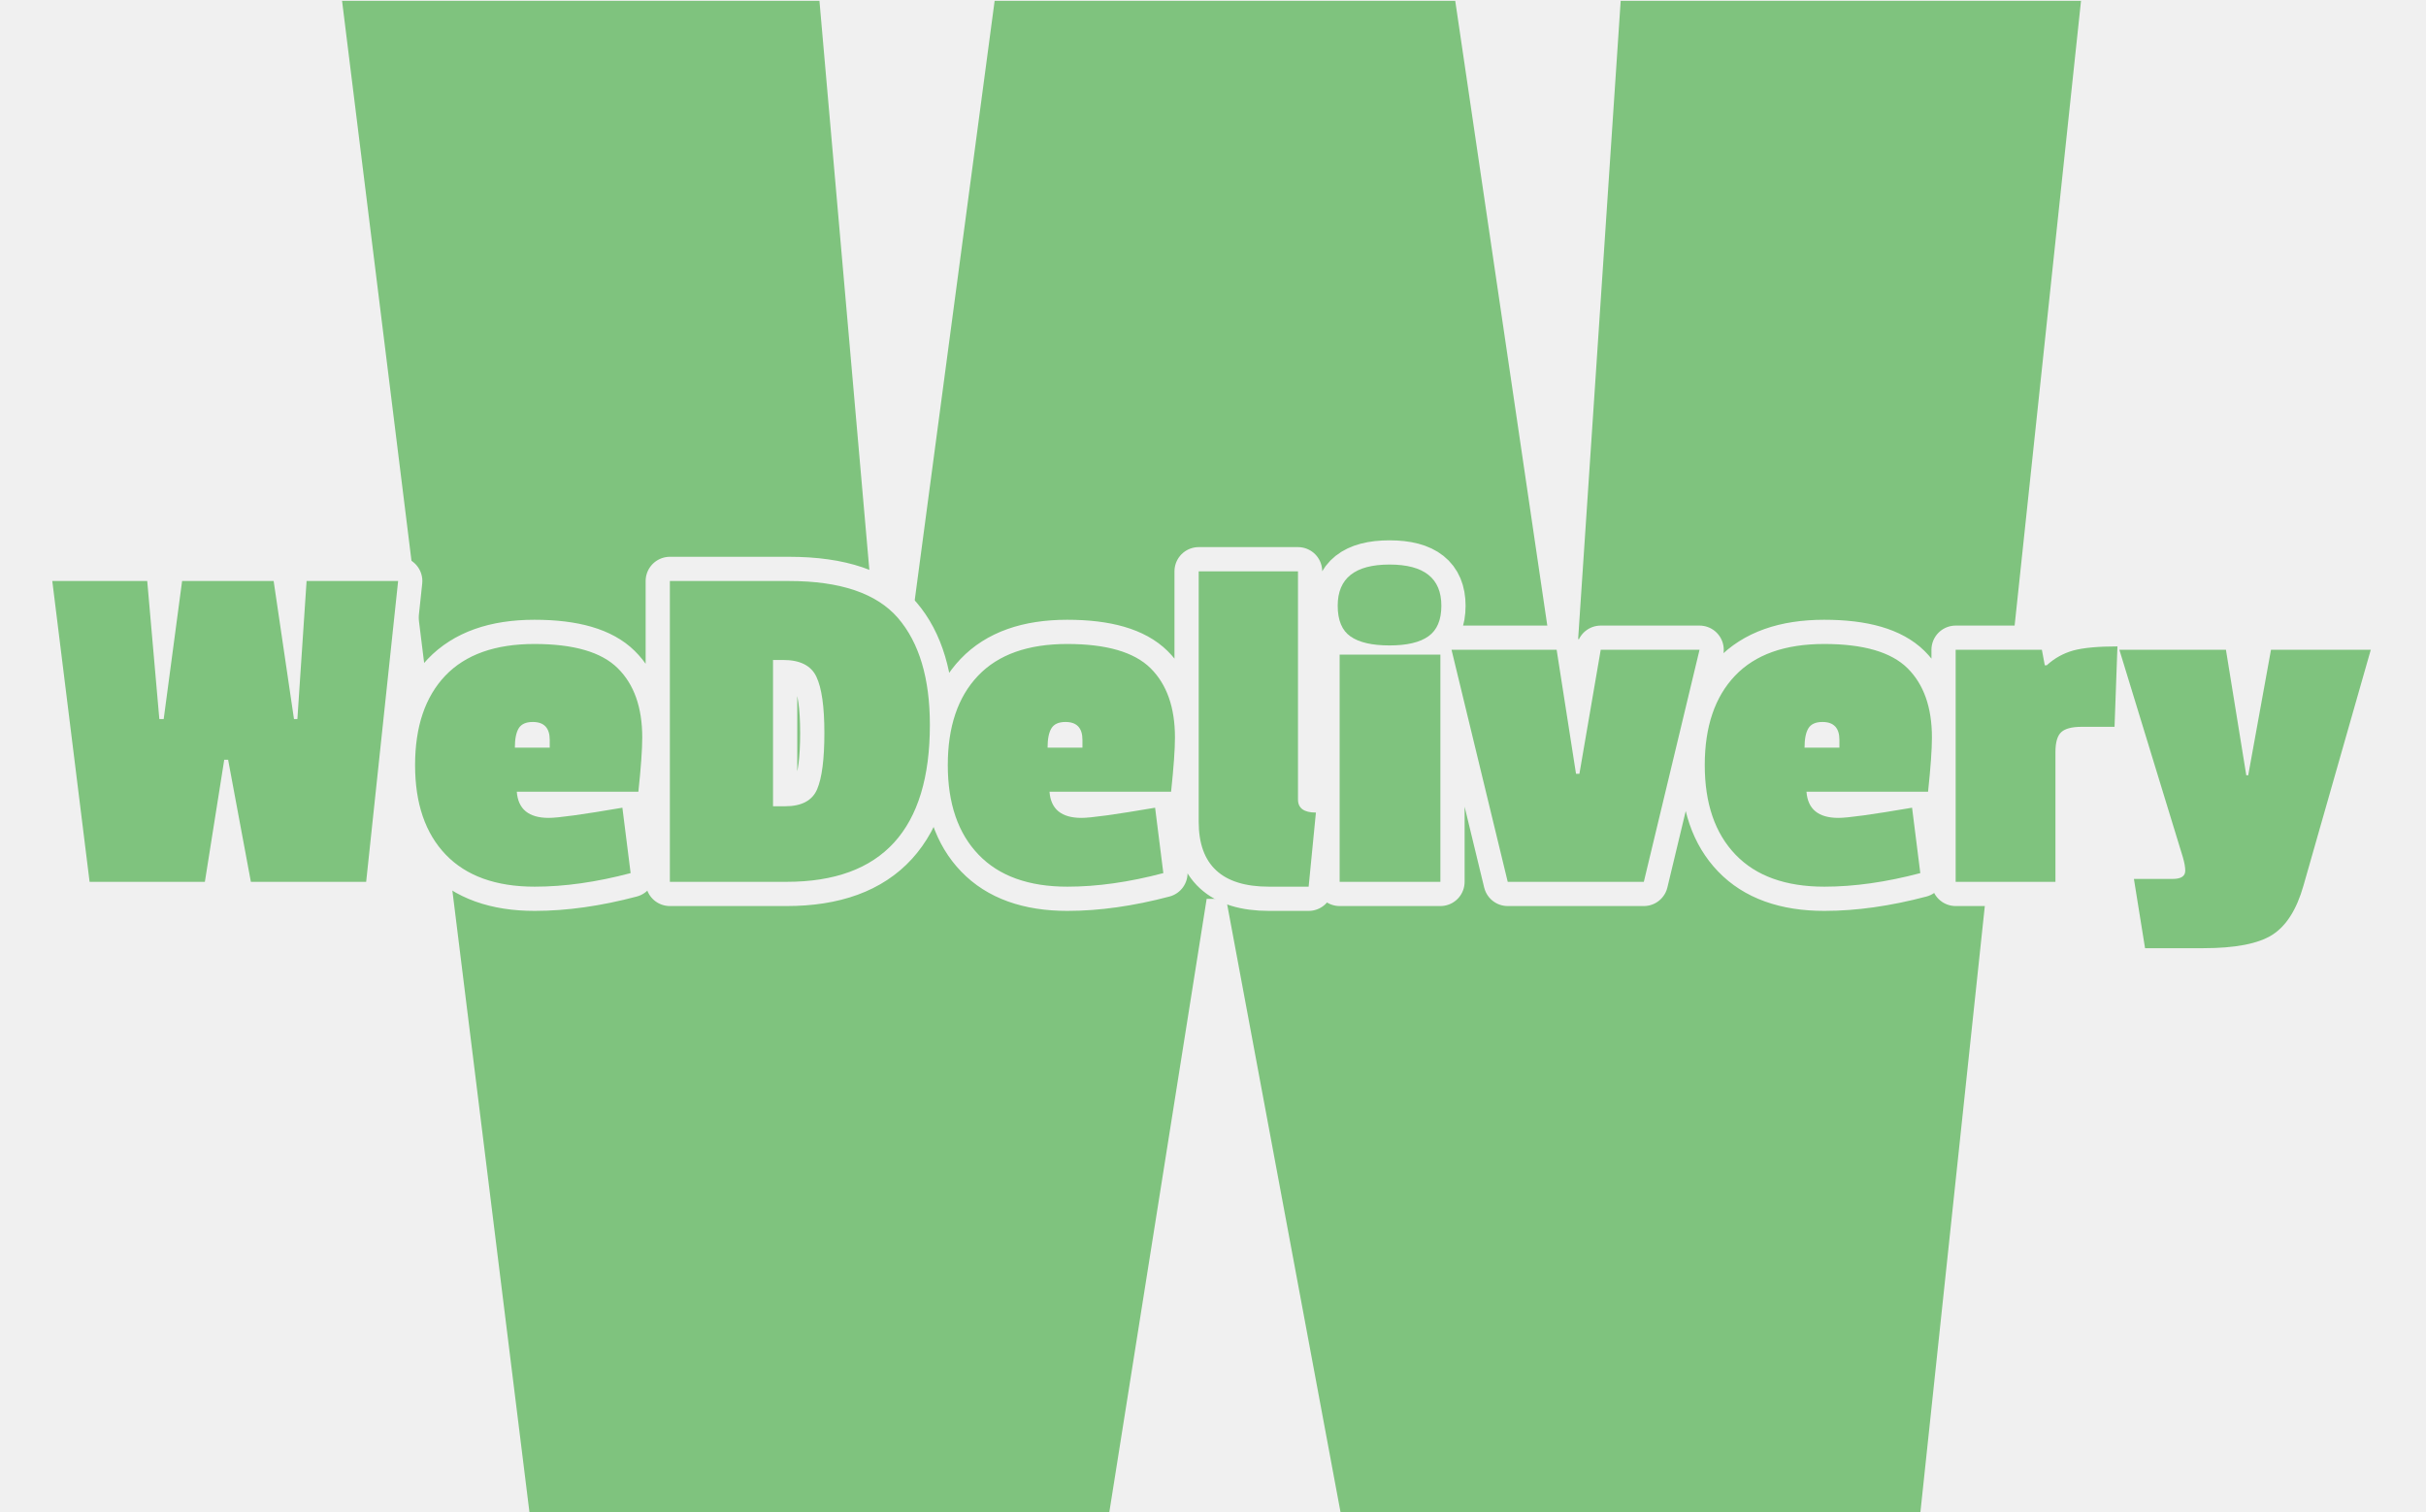
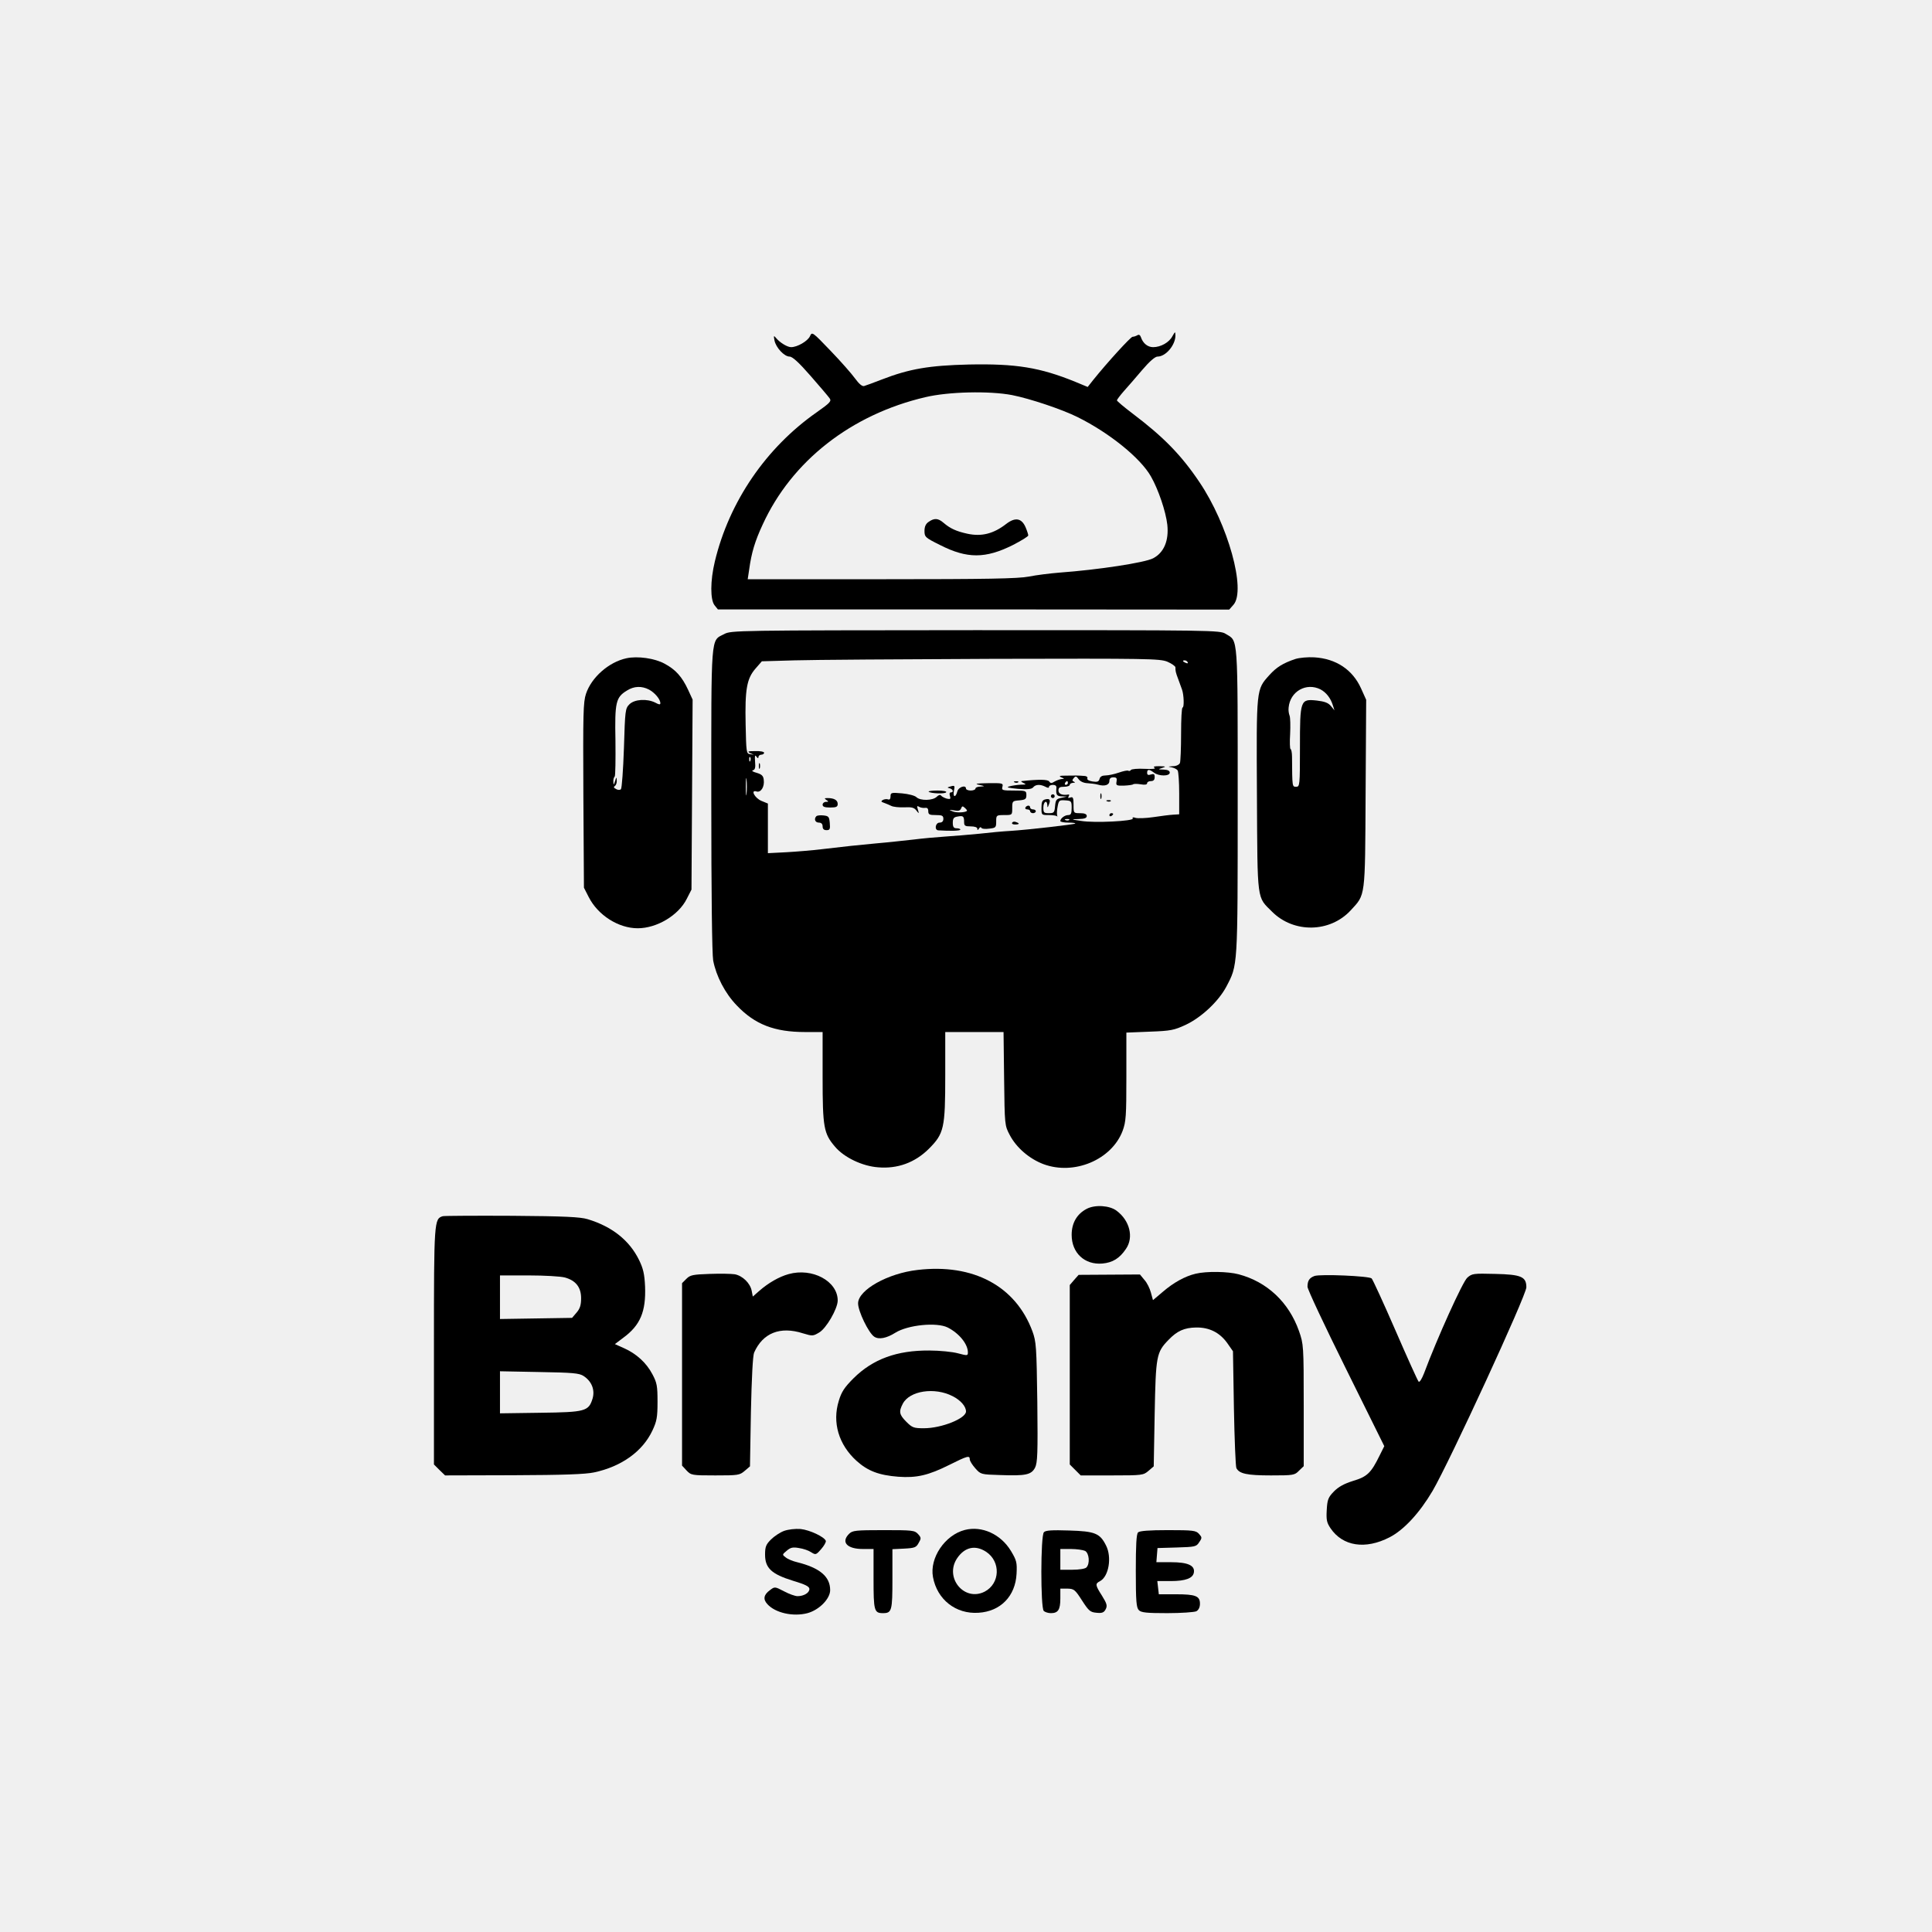
- <svg xmlns="http://www.w3.org/2000/svg" version="1.1" width="1000" height="623" viewBox="0 0 1000 623">
-   <g transform="matrix(1,0,0,1,-0.6060606,0.2522267)">
-     <svg viewBox="0 0 396 247" data-background-color="#fefee2" preserveAspectRatio="xMidYMid meet" height="623" width="1000">
-       <g id="tight-bounds" transform="matrix(1,0,0,1,0.24,-0.1)">
-         <svg viewBox="0 0 395.52 247.2" height="247.2" width="395.52">
-           <g>
-             <svg />
-           </g>
-           <g>
-             <svg viewBox="0 0 395.52 247.2" height="247.2" width="395.52">
-               <g mask="url(#e2dcc6c2-2b39-4855-9210-41d22f2226ff)">
-                 <g>
-                   <path d="M264.635 0h75.235l-26.272 247.2h-94.74l-18.71-100.313h-3.184l-15.923 100.313h-94.74l-30.651-247.2h78.021l9.952 113.449h3.582l15.127-113.449h75.235l16.719 113.449h2.786z" fill="#7fc37e" fill-rule="nonzero" stroke="none" stroke-width="1" stroke-linecap="butt" stroke-linejoin="miter" stroke-miterlimit="10" stroke-dasharray="" stroke-dashoffset="0" font-family="none" font-weight="none" font-size="none" text-anchor="none" style="mix-blend-mode: normal" data-fill-palette-color="tertiary" />
-                 </g>
-               </g>
-               <g transform="matrix(1,0,0,1,0,87.50384)">
-                 <svg viewBox="0 0 395.52 72.192" height="72.192" width="395.52">
-                   <g>
-                     <svg viewBox="0 0 395.52 72.192" height="72.192" width="395.52">
-                       <g>
-                         <svg viewBox="0 0 395.52 72.192" height="72.192" width="395.52">
-                           <g>
-                             <svg viewBox="0 0 395.52 72.192" height="72.192" width="395.52">
-                               <g id="textblocktransform">
-                                 <svg viewBox="0 0 395.52 72.192" height="72.192" width="395.52" id="textblock">
-                                   <g>
-                                     <svg viewBox="0 0 395.52 72.192" height="72.192" width="395.52">
-                                       <g transform="matrix(1,0,0,1,0,0)">
-                                         <svg width="395.52" viewBox="-2 -35.75 245.33 45.6" height="72.192" data-palette-color="#7fc37e">
-                                           <path d="M27.25-31.05L36.7-31.05 33.4 0 21.5 0 19.15-12.6 18.75-12.6 16.75 0 4.85 0 1-31.05 10.8-31.05 12.05-16.8 12.5-16.8 14.4-31.05 23.85-31.05 25.95-16.8 26.3-16.8 27.25-31.05ZM50.6-16.5L50.6-16.5Q49.55-16.5 49.15-15.85 48.75-15.2 48.75-13.85L48.75-13.85 52.35-13.85 52.35-14.65Q52.35-16.5 50.6-16.5ZM38.45-12.05Q38.45-18 41.57-21.28 44.7-24.55 50.77-24.55 56.85-24.55 59.37-22.05 61.9-19.55 61.9-14.9L61.9-14.9Q61.9-13.05 61.5-9.3L61.5-9.3 48.95-9.3Q49.15-6.6 52.25-6.6L52.25-6.6Q53.7-6.6 59.85-7.65L59.85-7.65 60.7-0.9Q55.4 0.5 50.8 0.5L50.8 0.5Q44.8 0.5 41.62-2.8 38.45-6.1 38.45-12.05ZM91.59-16.2L91.59-16.2Q91.59 0 76.8 0L76.8 0 64.75 0 64.75-31.05 77.05-31.05Q85-31.05 88.3-27.23 91.59-23.4 91.59-16.2ZM76.65-7.8Q79.2-7.8 79.95-9.55 80.7-11.3 80.7-15.38 80.7-19.45 79.87-21.18 79.05-22.9 76.45-22.9L76.45-22.9 75.4-22.9 75.4-7.8 76.65-7.8ZM105.59-16.5L105.59-16.5Q104.54-16.5 104.14-15.85 103.74-15.2 103.74-13.85L103.74-13.85 107.34-13.85 107.34-14.65Q107.34-16.5 105.59-16.5ZM93.44-12.05Q93.44-18 96.57-21.28 99.69-24.55 105.77-24.55 111.84-24.55 114.37-22.05 116.89-19.55 116.89-14.9L116.89-14.9Q116.89-13.05 116.49-9.3L116.49-9.3 103.94-9.3Q104.14-6.6 107.24-6.6L107.24-6.6Q108.69-6.6 114.84-7.65L114.84-7.65 115.69-0.9Q110.39 0.5 105.79 0.5L105.79 0.5Q99.79 0.5 96.62-2.8 93.44-6.1 93.44-12.05ZM119.34-6.2L119.34-6.2 119.34-32.05 129.59-32.05 129.59-8.5Q129.59-7.15 131.44-7.15L131.44-7.15 130.69 0.5 126.59 0.5Q119.34 0.5 119.34-6.2ZM144.29-23.45L144.29 0 133.89 0 133.89-23.45 144.29-23.45ZM133.69-28.5L133.69-28.5Q133.69-32.75 139.04-32.75 144.39-32.75 144.39-28.5L144.39-28.5Q144.39-26.3 143.06-25.35 141.74-24.4 139.04-24.4 136.34-24.4 135.01-25.33 133.69-26.25 133.69-28.5ZM160.84-23.95L171.04-23.95 165.29 0 151.24 0 145.44-23.95 156.29-23.95 158.29-11.15 158.64-11.15 160.84-23.95ZM183.73-16.5L183.73-16.5Q182.68-16.5 182.28-15.85 181.88-15.2 181.88-13.85L181.88-13.85 185.48-13.85 185.48-14.65Q185.48-16.5 183.73-16.5ZM171.58-12.05Q171.58-18 174.71-21.28 177.83-24.55 183.91-24.55 189.98-24.55 192.51-22.05 195.03-19.55 195.03-14.9L195.03-14.9Q195.03-13.05 194.63-9.3L194.63-9.3 182.08-9.3Q182.28-6.6 185.38-6.6L185.38-6.6Q186.83-6.6 192.98-7.65L192.98-7.65 193.83-0.9Q188.53 0.5 183.93 0.5L183.93 0.5Q177.93 0.5 174.76-2.8 171.58-6.1 171.58-12.05ZM207.78-13.4L207.78-13.4 207.78 0 197.48 0 197.48-23.95 206.38-23.95 206.68-22.35 206.88-22.35Q208.08-23.45 209.63-23.88 211.18-24.3 214.18-24.3L214.18-24.3 213.88-16 210.48-16Q208.98-16 208.38-15.45 207.78-14.9 207.78-13.4ZM227.48-11L227.68-11Q229.98-23.65 230.03-23.95L230.03-23.95 240.33-23.95 233.38 0.4Q232.33 4.1 230.15 5.48 227.98 6.85 223.03 6.85L223.03 6.85 217.03 6.85 215.88-0.3 219.88-0.3Q221.18-0.3 221.18-1.15L221.18-1.15Q221.18-1.7 220.93-2.55L220.93-2.55 214.38-23.95 225.38-23.95 227.48-11Z" opacity="1" transform="matrix(1,0,0,1,0,0)" fill="#7fc37e" class="undefined-text-0" data-fill-palette-color="primary" id="text-0" />
-                                         </svg>
-                                       </g>
-                                     </svg>
-                                   </g>
-                                 </svg>
-                               </g>
-                             </svg>
-                           </g>
-                         </svg>
-                       </g>
-                     </svg>
-                   </g>
-                 </svg>
-               </g>
-             </svg>
-           </g>
-           <defs>
-             <mask id="e2dcc6c2-2b39-4855-9210-41d22f2226ff">
-               <rect width="395.52" height="247.2" fill="white" />
-               <g transform="matrix(1,0,0,1,0,87.50384)" id="clone">
-                 <svg viewBox="0 0 395.52 72.192" height="72.192" width="395.52">
-                   <g>
-                     <svg viewBox="0 0 395.52 72.192" height="72.192" width="395.52">
-                       <g>
-                         <svg viewBox="0 0 395.52 72.192" height="72.192" width="395.52">
-                           <g>
-                             <svg viewBox="0 0 395.52 72.192" height="72.192" width="395.52">
-                               <g id="SvgjsG1069">
-                                 <svg viewBox="0 0 395.52 72.192" height="72.192" width="395.52" id="SvgjsSvg1068">
-                                   <g>
-                                     <svg viewBox="0 0 395.52 72.192" height="72.192" width="395.52">
-                                       <g transform="matrix(1,0,0,1,0,0)">
-                                         <svg width="395.52" viewBox="-2 -35.75 245.33 45.6" height="72.192" data-palette-color="#7fc37e">
-                                           <path d="M27.25-31.05L36.7-31.05 33.4 0 21.5 0 19.15-12.6 18.75-12.6 16.75 0 4.85 0 1-31.05 10.8-31.05 12.05-16.8 12.5-16.8 14.4-31.05 23.85-31.05 25.95-16.8 26.3-16.8 27.25-31.05ZM50.6-16.5L50.6-16.5Q49.55-16.5 49.15-15.85 48.75-15.2 48.75-13.85L48.75-13.85 52.35-13.85 52.35-14.65Q52.35-16.5 50.6-16.5ZM38.45-12.05Q38.45-18 41.57-21.28 44.7-24.55 50.77-24.55 56.85-24.55 59.37-22.05 61.9-19.55 61.9-14.9L61.9-14.9Q61.9-13.05 61.5-9.3L61.5-9.3 48.95-9.3Q49.15-6.6 52.25-6.6L52.25-6.6Q53.7-6.6 59.85-7.65L59.85-7.65 60.7-0.9Q55.4 0.5 50.8 0.5L50.8 0.5Q44.8 0.5 41.62-2.8 38.45-6.1 38.45-12.05ZM91.59-16.2L91.59-16.2Q91.59 0 76.8 0L76.8 0 64.75 0 64.75-31.05 77.05-31.05Q85-31.05 88.3-27.23 91.59-23.4 91.59-16.2ZM76.65-7.8Q79.2-7.8 79.95-9.55 80.7-11.3 80.7-15.38 80.7-19.45 79.87-21.18 79.05-22.9 76.45-22.9L76.45-22.9 75.4-22.9 75.4-7.8 76.65-7.8ZM105.59-16.5L105.59-16.5Q104.54-16.5 104.14-15.85 103.74-15.2 103.74-13.85L103.74-13.85 107.34-13.85 107.34-14.65Q107.34-16.5 105.59-16.5ZM93.44-12.05Q93.44-18 96.57-21.28 99.69-24.55 105.77-24.55 111.84-24.55 114.37-22.05 116.89-19.55 116.89-14.9L116.89-14.9Q116.89-13.05 116.49-9.3L116.49-9.3 103.94-9.3Q104.14-6.6 107.24-6.6L107.24-6.6Q108.69-6.6 114.84-7.65L114.84-7.65 115.69-0.9Q110.39 0.5 105.79 0.5L105.79 0.5Q99.79 0.5 96.62-2.8 93.44-6.1 93.44-12.05ZM119.34-6.2L119.34-6.2 119.34-32.05 129.59-32.05 129.59-8.5Q129.59-7.15 131.44-7.15L131.44-7.15 130.69 0.5 126.59 0.5Q119.34 0.5 119.34-6.2ZM144.29-23.45L144.29 0 133.89 0 133.89-23.45 144.29-23.45ZM133.69-28.5L133.69-28.5Q133.69-32.75 139.04-32.75 144.39-32.75 144.39-28.5L144.39-28.5Q144.39-26.3 143.06-25.35 141.74-24.4 139.04-24.4 136.34-24.4 135.01-25.33 133.69-26.25 133.69-28.5ZM160.84-23.95L171.04-23.95 165.29 0 151.24 0 145.44-23.95 156.29-23.95 158.29-11.15 158.64-11.15 160.84-23.95ZM183.73-16.5L183.73-16.5Q182.68-16.5 182.28-15.85 181.88-15.2 181.88-13.85L181.88-13.85 185.48-13.85 185.48-14.65Q185.48-16.5 183.73-16.5ZM171.58-12.05Q171.58-18 174.71-21.28 177.83-24.55 183.91-24.55 189.98-24.55 192.51-22.05 195.03-19.55 195.03-14.9L195.03-14.9Q195.03-13.05 194.63-9.3L194.63-9.3 182.08-9.3Q182.28-6.6 185.38-6.6L185.38-6.6Q186.83-6.6 192.98-7.65L192.98-7.65 193.83-0.9Q188.53 0.5 183.93 0.5L183.93 0.5Q177.93 0.5 174.76-2.8 171.58-6.1 171.58-12.05ZM207.78-13.4L207.78-13.4 207.78 0 197.48 0 197.48-23.95 206.38-23.95 206.68-22.35 206.88-22.35Q208.08-23.45 209.63-23.88 211.18-24.3 214.18-24.3L214.18-24.3 213.88-16 210.48-16Q208.98-16 208.38-15.45 207.78-14.9 207.78-13.4ZM227.48-11L227.68-11Q229.98-23.65 230.03-23.95L230.03-23.95 240.33-23.95 233.38 0.4Q232.33 4.1 230.15 5.48 227.98 6.85 223.03 6.85L223.03 6.85 217.03 6.85 215.88-0.3 219.88-0.3Q221.18-0.3 221.18-1.15L221.18-1.15Q221.18-1.7 220.93-2.55L220.93-2.55 214.38-23.95 225.38-23.95 227.48-11Z" opacity="1" transform="matrix(1,0,0,1,0,0)" fill="#7fc37e" class="undefined-text-0" data-fill-palette-color="primary" id="SvgjsPath1067" stroke-width="5" stroke="black" stroke-linejoin="round" />
-                                         </svg>
-                                       </g>
-                                     </svg>
-                                   </g>
-                                 </svg>
-                               </g>
-                             </svg>
-                           </g>
-                         </svg>
-                       </g>
-                     </svg>
-                   </g>
-                 </svg>
-               </g>
-             </mask>
-           </defs>
-         </svg>
-         <rect width="395.52" height="247.2" fill="none" stroke="none" visibility="hidden" />
-       </g>
-     </svg>
+ <svg xmlns="http://www.w3.org/2000/svg" version="1.0" width="1024pt" height="1024pt" viewBox="0 0 1024 1024" preserveAspectRatio="xMidYMid meet">
+   <g transform="translate(0,1024) scale(0.1,-0.1)" fill="#000000" stroke="none">
+     <path d="M4293 8458 c-12 -26 -67 -58 -100 -58 -20 0 -60 24 -81 50 -11 13 -12 11 -7 -15 8 -38 52 -85 80 -85 15 0 50 -32 111 -102 49 -56 95 -110 101 -119 11 -15 3 -24 -68 -74 -269 -188 -464 -474 -540 -790 -25 -104 -25 -205 -1 -234 l17 -21 1355 0 1355 -1 23 26 c67 78 -29 425 -181 650 -96 143 -191 240 -354 363 -46 35 -83 66 -83 70 0 4 16 25 35 47 20 22 64 73 98 113 39 46 69 72 82 72 44 0 95 61 95 112 -1 22 -1 22 -16 -4 -17 -33 -62 -58 -102 -58 -29 0 -54 20 -65 53 -4 12 -11 15 -19 10 -7 -4 -18 -8 -25 -8 -10 0 -134 -136 -208 -228 l-30 -38 -65 27 c-189 77 -316 97 -565 92 -210 -5 -315 -23 -460 -79 -44 -17 -87 -33 -95 -35 -10 -3 -27 11 -48 40 -18 25 -76 91 -130 147 -96 100 -98 102 -109 77z m1071 -312 c96 -19 266 -76 348 -117 169 -84 333 -217 388 -314 40 -70 79 -186 87 -256 9 -85 -18 -148 -75 -178 -43 -23 -291 -61 -497 -76 -49 -4 -123 -13 -162 -21 -57 -11 -222 -14 -781 -14 l-709 0 8 53 c12 87 30 148 71 236 154 337 469 584 863 676 122 29 338 34 459 11z" />
+     <path d="M4922 7474 c-15 -10 -22 -25 -22 -48 0 -32 4 -36 83 -75 143 -73 241 -72 385 0 45 23 82 46 82 51 0 5 -6 24 -14 43 -21 49 -55 55 -103 18 -67 -52 -130 -68 -205 -52 -60 13 -92 28 -127 58 -29 25 -49 26 -79 5z" />
+     <path d="M3838 6879 c-72 -37 -68 11 -68 -877 0 -502 4 -819 10 -853 16 -83 63 -174 125 -238 96 -101 200 -141 362 -141 l93 0 0 -238 c0 -268 6 -300 66 -370 48 -57 145 -103 228 -109 103 -9 195 25 268 97 82 82 88 109 88 392 l0 228 154 0 155 0 3 -247 c3 -247 3 -248 30 -299 35 -67 104 -126 178 -154 163 -61 362 23 420 176 18 49 20 78 20 288 l0 233 124 5 c112 4 129 8 190 36 83 39 173 123 215 201 62 118 61 95 61 984 0 892 3 847 -63 887 -31 20 -60 20 -1327 20 -1269 -1 -1296 -1 -1332 -21z m2349 -146 c23 -10 43 -24 43 -30 0 -20 1 -26 15 -63 7 -19 16 -44 20 -55 10 -28 12 -95 3 -95 -5 0 -8 -63 -8 -139 0 -77 -3 -146 -6 -155 -4 -9 -19 -17 -38 -17 -27 -2 -28 -2 -6 -6 14 -3 28 -10 32 -17 4 -6 8 -61 8 -121 l0 -111 -32 -2 c-18 -1 -66 -7 -105 -13 -40 -6 -83 -7 -94 -4 -13 5 -19 3 -15 -3 8 -14 -205 -25 -274 -13 -55 8 -55 9 -12 10 30 1 42 5 42 16 0 10 -11 15 -35 15 -35 0 -35 0 -35 45 0 37 -3 43 -17 38 -11 -4 -14 -3 -9 6 4 6 4 11 -1 10 -32 -6 -53 3 -53 21 0 16 7 20 30 20 17 0 30 5 30 10 0 6 8 10 18 11 11 0 12 2 4 6 -10 4 -10 8 -1 19 10 12 14 11 26 -6 9 -12 26 -20 46 -21 18 -1 43 -4 57 -8 35 -10 60 -2 60 20 0 13 7 19 21 19 17 0 20 -5 17 -22 -4 -21 -1 -23 39 -22 24 1 46 4 49 7 3 3 21 3 40 0 22 -4 34 -2 34 6 0 6 9 11 20 11 14 0 20 7 20 21 0 16 -4 19 -20 14 -14 -5 -20 -2 -20 9 0 20 11 20 36 1 26 -20 84 -20 84 0 0 10 -11 15 -32 16 -31 1 -32 1 -8 9 22 7 20 8 -15 9 -27 0 -35 -2 -26 -8 9 -6 -10 -8 -52 -6 -37 2 -69 -1 -73 -6 -3 -5 -9 -7 -14 -4 -4 3 -27 -2 -50 -10 -23 -8 -55 -15 -70 -15 -18 0 -29 -6 -32 -18 -4 -15 -12 -18 -37 -14 -19 3 -30 9 -28 16 3 6 -3 12 -12 13 -33 3 -57 3 -101 2 -34 0 -40 -2 -25 -9 17 -7 18 -9 2 -9 -9 -1 -26 -7 -37 -13 -17 -11 -22 -10 -29 0 -7 11 -55 12 -146 2 -5 -1 -1 -5 10 -10 16 -7 14 -9 -15 -9 -19 -1 -46 -5 -60 -9 -19 -5 -7 -8 45 -13 51 -4 73 -2 81 8 13 16 38 17 65 3 13 -7 19 -7 19 0 0 5 9 10 21 10 13 0 20 -6 18 -17 -3 -36 2 -43 29 -44 l27 -1 -30 -7 c-26 -5 -30 -11 -33 -44 -3 -34 -6 -37 -33 -37 -26 0 -29 3 -29 30 0 31 19 43 21 13 0 -15 2 -15 8 2 11 26 5 34 -19 28 -16 -4 -20 -14 -20 -44 0 -39 0 -39 39 -39 22 0 41 -3 44 -7 2 -5 2 -2 0 6 -2 7 -1 29 3 48 6 31 9 33 40 31 32 -2 34 -4 34 -40 0 -30 -4 -38 -18 -38 -19 0 -42 -18 -42 -32 0 -4 19 -8 42 -8 23 0 39 -2 37 -5 -6 -5 -250 -33 -344 -39 -38 -2 -113 -9 -165 -15 -52 -5 -133 -12 -180 -15 -47 -3 -123 -10 -170 -16 -47 -5 -134 -15 -195 -20 -116 -11 -145 -14 -290 -31 -49 -6 -134 -13 -187 -16 l-98 -5 0 131 0 132 -34 14 c-36 15 -60 61 -26 50 23 -7 43 25 38 62 -2 21 -11 29 -38 37 -19 5 -28 11 -20 13 12 3 15 14 12 46 -2 31 -1 38 7 27 7 -10 11 -11 11 -2 0 6 7 12 15 12 8 0 15 5 15 10 0 6 -21 10 -47 9 -38 0 -44 -2 -28 -10 l20 -9 -20 3 c-19 2 -20 11 -23 157 -4 186 6 243 52 296 l34 39 173 5 c96 3 570 6 1053 8 824 2 882 1 923 -15z m108 -3 c3 -6 -1 -7 -9 -4 -18 7 -21 14 -7 14 6 0 13 -4 16 -10z m-2318 -522 c-3 -8 -6 -5 -6 6 -1 11 2 17 5 13 3 -3 4 -12 1 -19z m-20 -175 c-2 -21 -4 -4 -4 37 0 41 2 58 4 38 2 -21 2 -55 0 -75z m1703 57 c0 -5 -5 -10 -11 -10 -5 0 -7 5 -4 10 3 6 8 10 11 10 2 0 4 -4 4 -10z m7 -196 c-3 -3 -12 -4 -19 -1 -8 3 -5 6 6 6 11 1 17 -2 13 -5z" />
+     <path d="M4022 6180 c0 -14 2 -19 5 -12 2 6 2 18 0 25 -3 6 -5 1 -5 -13z" />
+     <path d="M5378 6093 c7 -3 16 -2 19 1 4 3 -2 6 -13 5 -11 0 -14 -3 -6 -6z" />
+     <path d="M5190 6080 c31 -7 32 -7 8 -9 -16 0 -28 -5 -28 -11 0 -5 -11 -10 -25 -10 -14 0 -25 5 -25 10 0 22 -40 9 -46 -15 -9 -35 -25 -31 -18 4 6 27 4 29 -17 23 -19 -5 -20 -7 -6 -10 18 -4 24 -22 6 -22 -6 0 -8 -8 -4 -19 5 -16 2 -18 -17 -14 -13 4 -26 11 -30 16 -4 6 -13 4 -23 -6 -21 -21 -88 -22 -108 -2 -8 8 -42 17 -76 20 -57 5 -61 4 -61 -16 0 -14 -5 -19 -13 -16 -8 3 -20 1 -28 -3 -11 -7 -9 -10 6 -15 11 -4 28 -11 38 -16 11 -6 42 -9 69 -8 40 2 53 -1 65 -17 14 -18 15 -18 8 5 -6 18 -4 22 6 15 8 -5 22 -7 32 -6 11 2 17 -3 17 -17 0 -18 6 -21 40 -21 33 0 40 -3 40 -20 0 -13 -7 -20 -20 -20 -22 0 -29 -39 -7 -41 64 -4 117 -3 117 4 0 4 -9 7 -20 7 -15 0 -20 7 -20 29 0 23 5 30 25 33 30 6 35 2 35 -29 0 -20 5 -23 35 -23 21 0 35 -5 35 -12 0 -10 3 -9 9 1 5 7 10 9 12 4 2 -6 21 -8 42 -5 35 4 37 6 37 38 0 33 1 34 43 34 42 0 42 0 42 37 0 37 1 38 38 41 32 3 37 7 37 28 0 23 -3 24 -66 24 -61 0 -66 1 -61 20 5 19 1 20 -76 19 -63 -1 -74 -3 -47 -9z m-65 -138 c-9 -9 -57 -11 -77 -2 -20 9 -20 9 8 5 23 -5 33 -2 38 10 5 13 8 14 20 3 8 -7 13 -14 11 -16z" />
+     <path d="M4922 6044 c10 -10 88 -13 93 -3 4 5 -16 9 -46 9 -29 0 -50 -3 -47 -6z" />
+     <path d="M5832 6020 c0 -14 2 -19 5 -12 2 6 2 18 0 25 -3 6 -5 1 -5 -13z" />
+     <path d="M5570 6020 c0 -5 5 -10 10 -10 6 0 10 5 10 10 0 6 -4 10 -10 10 -5 0 -10 -4 -10 -10z" />
+     <path d="M4380 6000 c13 -8 12 -10 -2 -10 -10 0 -18 -7 -18 -15 0 -11 11 -15 40 -15 33 0 40 4 40 19 0 20 -19 31 -53 31 -18 0 -19 -2 -7 -10z" />
+     <path d="M5868 5993 c7 -3 16 -2 19 1 4 3 -2 6 -13 5 -11 0 -14 -3 -6 -6z" />
+     <path d="M5435 5960 c-3 -5 1 -10 9 -10 9 0 16 -4 16 -10 0 -5 7 -10 15 -10 8 0 15 5 15 10 0 6 -7 10 -15 10 -8 0 -15 5 -15 10 0 6 -4 10 -9 10 -6 0 -13 -4 -16 -10z" />
+     <path d="M5880 5919 c0 -5 5 -7 10 -4 6 3 10 8 10 11 0 2 -4 4 -10 4 -5 0 -10 -5 -10 -11z" />
+     <path d="M4327 5914 c-14 -14 -7 -34 13 -34 13 0 20 -7 20 -20 0 -14 7 -20 21 -20 17 0 20 5 17 38 -3 33 -6 37 -33 40 -17 2 -34 0 -38 -4z" />
+     <path d="M5365 5880 c-4 -6 3 -10 14 -10 25 0 27 6 6 13 -8 4 -17 2 -20 -3z" />
+     <path d="M3320 6751 c-93 -20 -185 -101 -214 -188 -15 -44 -16 -105 -14 -539 l3 -489 25 -49 c49 -97 158 -166 260 -166 101 0 216 68 260 156 l25 49 3 504 3 503 -24 52 c-32 69 -66 107 -124 138 -52 29 -144 42 -203 29z m120 -166 c30 -16 60 -51 60 -72 0 -9 -7 -8 -27 3 -44 22 -110 18 -137 -9 -22 -22 -23 -32 -29 -232 -4 -115 -11 -213 -16 -218 -5 -5 -16 -5 -26 1 -12 6 -14 11 -6 16 6 4 11 17 10 29 -1 20 -2 20 -9 -3 -7 -22 -8 -22 -9 -4 -1 11 2 24 7 28 4 4 5 90 4 191 -4 204 2 229 61 265 38 24 78 25 117 5z" />
+     <path d="M6865 6747 c-65 -22 -99 -43 -137 -85 -70 -78 -69 -68 -66 -637 3 -572 -1 -536 80 -617 115 -115 307 -112 417 7 79 86 76 60 79 618 l3 498 -27 60 c-45 100 -133 158 -248 165 -34 2 -79 -2 -101 -9z m134 -161 c30 -16 54 -46 66 -86 l8 -25 -19 23 c-14 17 -33 24 -75 29 -87 9 -89 4 -89 -249 0 -201 -1 -208 -20 -208 -21 0 -21 -3 -22 158 0 23 -4 42 -8 42 -3 0 -5 36 -2 80 2 43 1 87 -3 97 -4 10 -7 29 -5 43 8 86 94 134 169 96z" />
+     <path d="M5760 3833 c-52 -27 -80 -75 -80 -138 0 -96 69 -160 163 -152 54 5 91 27 125 78 42 61 20 150 -50 202 -37 28 -114 33 -158 10z" />
+     <path d="M2347 3794 c-46 -14 -47 -23 -47 -689 l0 -627 29 -29 30 -29 363 1 c264 1 380 5 427 15 145 31 257 111 309 222 23 49 27 70 27 152 0 84 -3 101 -27 146 -32 61 -85 109 -150 138 l-49 22 45 34 c90 66 120 139 115 271 -3 67 -10 96 -32 141 -51 104 -143 177 -272 216 -39 12 -125 16 -400 18 -192 1 -358 0 -368 -2z m647 -325 c58 -16 86 -52 86 -110 0 -36 -6 -55 -24 -76 l-24 -28 -191 -3 -191 -3 0 115 0 116 153 0 c83 0 169 -5 191 -11z m99 -522 c43 -28 61 -73 48 -119 -21 -68 -37 -73 -278 -76 l-213 -3 0 111 0 112 208 -4 c178 -3 212 -6 235 -21z" />
+     <path d="M4863 3509 c-157 -18 -313 -105 -315 -176 -1 -41 56 -159 86 -178 24 -16 65 -8 111 21 67 42 220 57 278 28 61 -31 107 -88 107 -132 0 -18 -3 -18 -52 -5 -29 8 -98 15 -153 15 -171 1 -298 -45 -401 -147 -48 -48 -64 -72 -78 -119 -36 -115 -1 -233 94 -319 60 -54 119 -76 221 -84 97 -7 159 7 271 63 96 48 108 51 108 29 0 -8 13 -29 29 -47 29 -33 31 -33 131 -36 136 -5 166 1 186 39 13 27 15 74 12 347 -4 297 -6 321 -26 376 -89 240 -314 360 -609 325z m186 -669 c42 -21 71 -54 71 -81 0 -37 -129 -89 -223 -89 -54 0 -62 3 -93 34 -38 38 -41 54 -19 96 36 69 169 89 264 40z" />
+     <path d="M4180 3487 c-51 -14 -108 -47 -157 -90 l-33 -29 -6 31 c-8 40 -48 79 -89 87 -19 3 -79 4 -134 2 -89 -3 -103 -6 -123 -26 l-23 -23 0 -483 0 -484 24 -26 c24 -25 28 -26 152 -26 121 0 129 1 156 24 l28 24 5 289 c4 180 10 298 17 314 46 104 138 141 259 102 50 -15 53 -15 85 4 38 21 99 127 99 170 0 103 -135 175 -260 140z" />
+     <path d="M6337 3489 c-55 -13 -116 -46 -174 -96 l-52 -44 -11 40 c-6 23 -21 53 -35 68 l-23 28 -163 -1 -162 -1 -24 -27 -23 -27 0 -475 0 -476 29 -29 29 -29 166 0 c160 0 166 1 193 24 l28 24 5 279 c6 307 9 325 73 391 46 48 84 65 147 66 70 1 125 -27 165 -83 l30 -43 5 -301 c3 -166 9 -309 13 -318 15 -30 56 -39 183 -39 119 0 126 1 149 25 l25 24 0 323 c0 317 -1 324 -25 393 -54 153 -169 261 -320 301 -56 15 -170 17 -228 3z" />
+     <path d="M6967 3477 c-27 -10 -37 -25 -37 -57 0 -14 92 -209 204 -435 l203 -410 -25 -50 c-45 -92 -66 -112 -140 -134 -48 -15 -77 -31 -102 -56 -30 -31 -35 -43 -38 -98 -3 -53 0 -67 20 -97 65 -96 185 -114 313 -48 76 39 159 129 228 246 91 156 497 1037 497 1079 0 56 -27 68 -165 71 -116 3 -123 2 -148 -20 -24 -20 -160 -321 -229 -506 -12 -31 -24 -50 -29 -45 -5 5 -60 127 -123 272 -63 145 -120 269 -126 275 -13 13 -272 24 -303 13z" />
+     <path d="M4156 2126 c-22 -8 -53 -29 -70 -46 -26 -26 -31 -38 -31 -80 0 -71 34 -103 147 -138 67 -20 88 -31 88 -44 0 -20 -29 -38 -63 -38 -13 0 -46 12 -72 26 -48 25 -49 25 -74 6 -33 -24 -38 -48 -14 -74 42 -47 137 -68 213 -48 62 17 120 76 120 122 0 72 -55 118 -175 148 -22 5 -49 16 -60 25 -20 15 -20 15 5 36 20 17 32 20 65 14 22 -3 51 -13 64 -22 24 -15 26 -15 53 16 16 18 27 38 25 44 -7 21 -85 58 -134 63 -29 2 -64 -2 -87 -10z" />
+     <path d="M5114 2131 c-106 -27 -188 -149 -169 -250 22 -119 121 -197 241 -189 117 7 196 88 202 207 3 60 0 71 -30 121 -54 89 -154 134 -244 111z m113 -116 c78 -52 74 -168 -8 -211 -108 -55 -215 74 -146 177 40 59 96 72 154 34z" />
+     <path d="M4500 2110 c-44 -44 -10 -80 73 -80 l57 0 0 -158 c0 -169 3 -182 50 -182 47 0 50 13 50 182 l0 157 62 3 c56 3 64 6 77 30 14 24 14 28 -3 47 -18 20 -30 21 -183 21 -150 0 -165 -2 -183 -20z" />
+     <path d="M5533 2119 c-18 -18 -18 -400 -1 -417 7 -7 24 -12 38 -12 38 0 50 18 50 77 l0 53 38 0 c34 -1 40 -5 77 -63 36 -56 44 -62 77 -65 29 -3 39 1 48 18 10 19 7 30 -19 72 -37 58 -37 64 -10 78 46 25 63 127 31 189 -32 64 -58 75 -195 79 -91 3 -125 1 -134 -9z m218 -99 c22 -12 27 -68 7 -88 -7 -7 -39 -12 -75 -12 l-63 0 0 55 0 55 56 0 c30 0 64 -5 75 -10z" />
+     <path d="M6032 2118 c-9 -9 -12 -68 -12 -204 0 -162 3 -195 16 -208 12 -13 41 -16 150 -16 75 0 144 5 155 10 12 7 19 21 19 40 0 41 -23 50 -128 50 l-90 0 -4 35 -4 35 71 0 c79 0 119 15 123 47 5 36 -33 53 -121 53 l-78 0 3 38 3 37 102 3 c97 3 104 4 119 28 16 23 15 26 -1 44 -16 18 -31 20 -165 20 -100 0 -150 -4 -158 -12z" />
  </g>
</svg>
